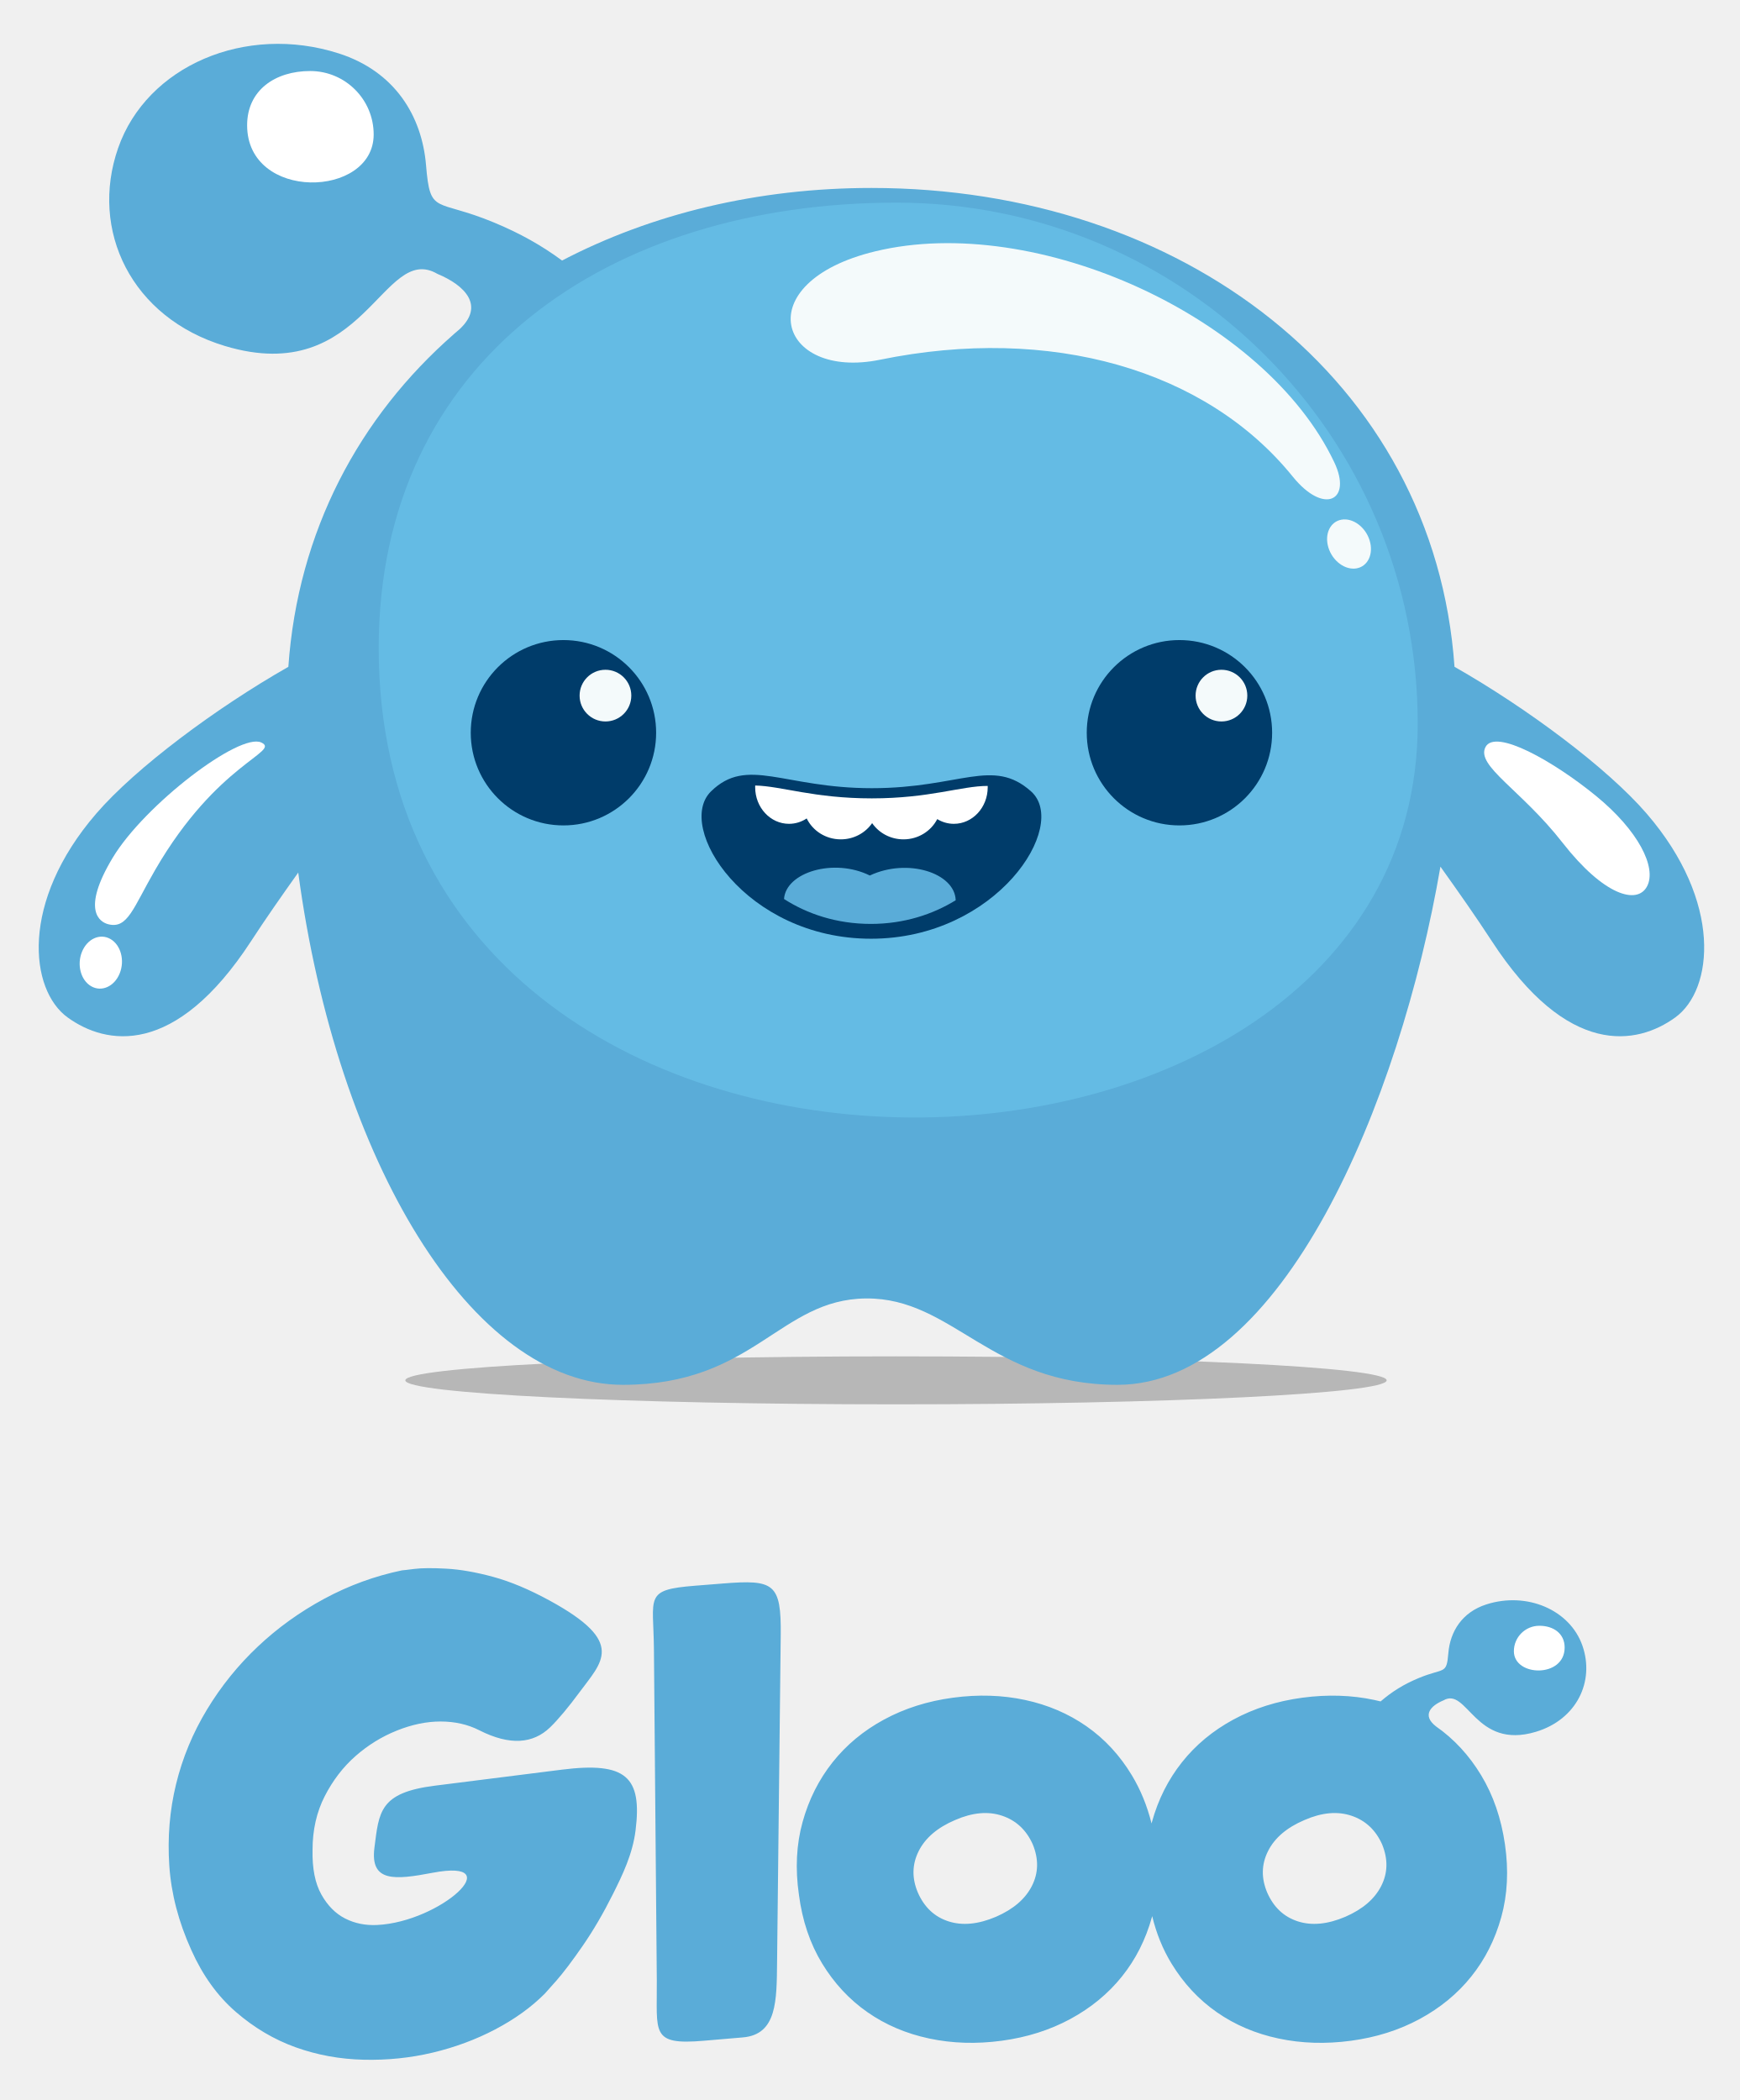
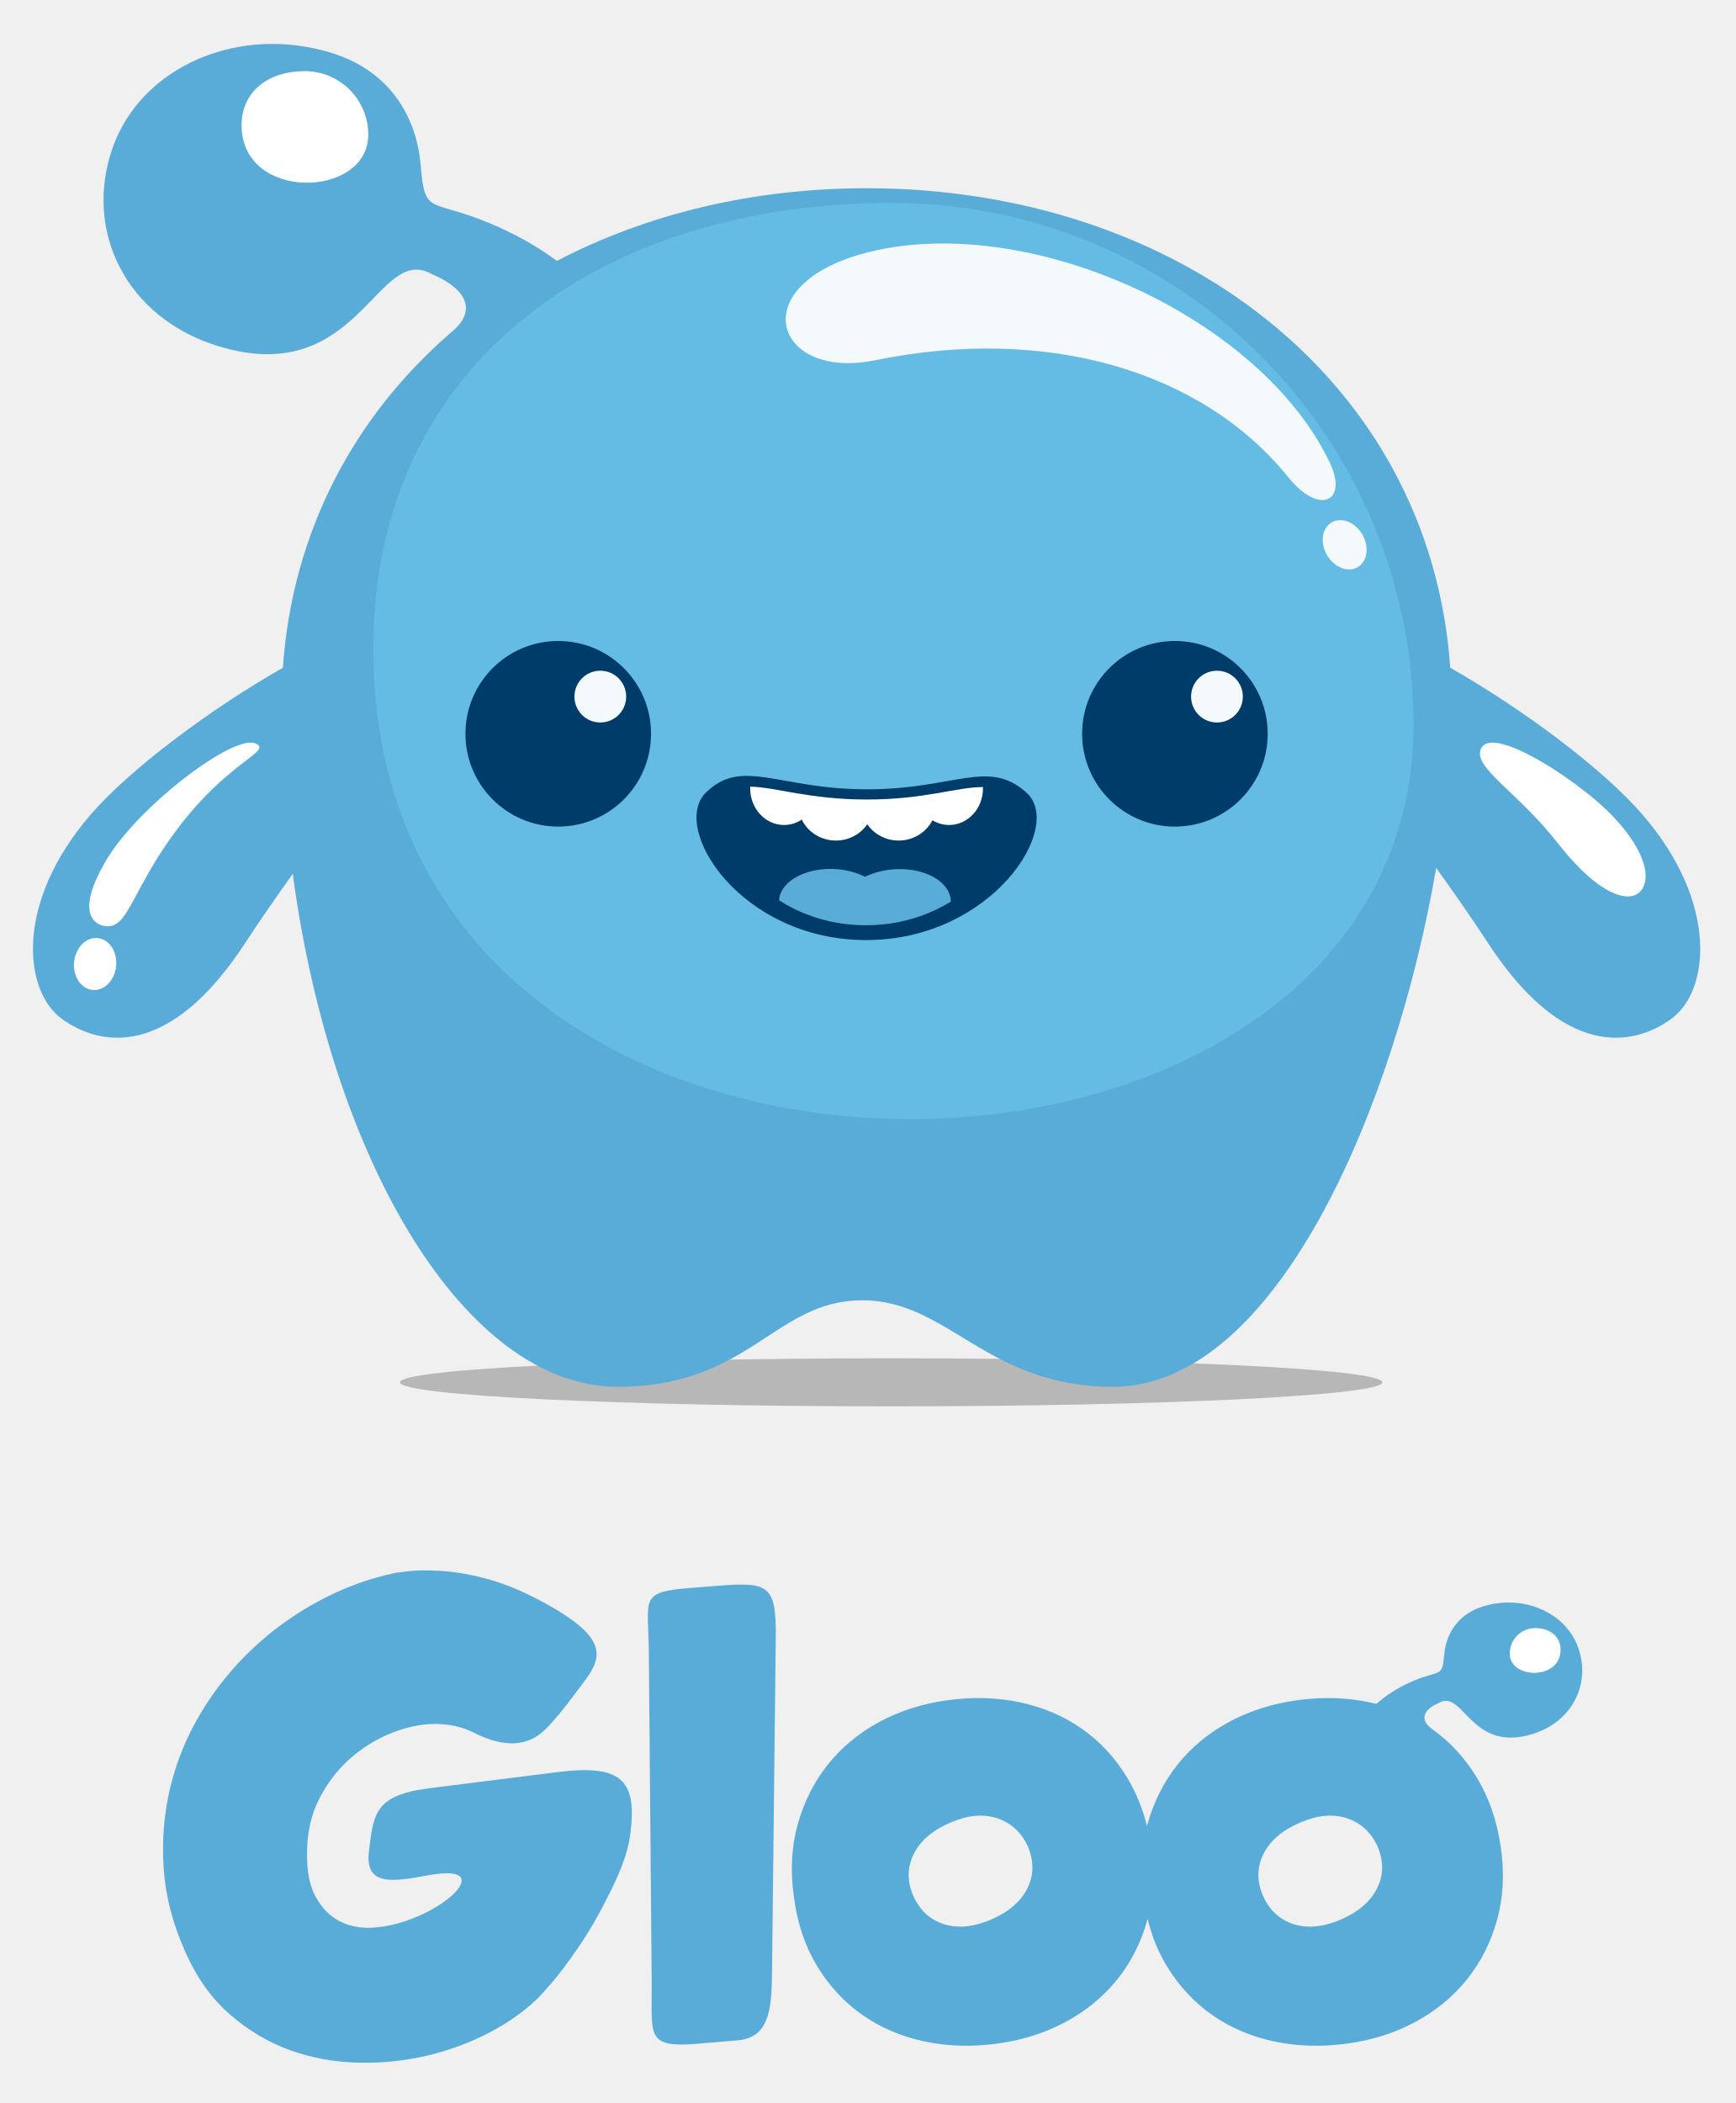
- <svg xmlns="http://www.w3.org/2000/svg" version="1.1" id="Layer_1" x="0px" y="0px" viewBox="-3.335 -3.708 305.76 369.2" style="enable-background:new 0 0 300.455 361.608;" xml:space="preserve">
+ <svg xmlns="http://www.w3.org/2000/svg" version="1.1" id="Layer_1" x="0px" y="0px" viewBox="-2.315 -3.708 304.72 369.2" style="enable-background:new 0 0 300.455 361.608;" xml:space="preserve">
  <style type="text/css">
	.st0{opacity:0.24;fill-rule:evenodd;clip-rule:evenodd;}
	.st1{fill-rule:evenodd;clip-rule:evenodd;fill:#5AACD8;}
	.st2{fill-rule:evenodd;clip-rule:evenodd;fill:#64BBE4;}
	.st3{fill-rule:evenodd;clip-rule:evenodd;fill:#FFFFFF;}
	.st4{fill-rule:evenodd;clip-rule:evenodd;fill:#003C6A;}
	.st5{fill-rule:evenodd;clip-rule:evenodd;fill:#F4FAFB;}
</style>
  <g>
    <path class="st0" d="M154.156,234.751c47.633,0,86.247,1.888,86.247,4.218   c0,2.33-38.615,4.218-86.247,4.218c-47.632,0-86.246-1.889-86.246-4.218   C67.91,236.639,106.524,234.751,154.156,234.751" />
    <path class="st1" d="M106.146,239.757c23.098,0,27.491-15.063,42.763-15.184   c15.271-0.122,21.903,15.184,44.185,15.184c28.846,0,49.626-49.598,56.761-91.1   c3.202,4.488,6.309,8.913,8.999,13.049c13.402,20.605,25.573,18.318,32.279,13.461   c6.705-4.855,8.378-20.299-5.034-35.841c-6.962-8.068-21.053-18.563-33.771-25.804   c-3.55-50.601-48.073-84.185-102.486-84.185c-19.973,0-38.61,4.53-54.382,12.759   c-3.573-2.64-7.358-4.772-11.967-6.688C73.172,31.116,72.289,34.221,71.552,25.341   C70.833,16.671,66.053,8.843,56.221,5.687C39.835,0.427,22.466,7.876,17.427,22.327   c-5.038,14.45,2.301,29.834,18.781,34.795   c24.64,7.418,27.654-18.342,37.355-12.674c4.844,2.013,8.291,5.573,3.921,9.687   c-0.263,0.223-0.525,0.451-0.785,0.677l-0.11,0.088   c-0.064,0.05-0.114,0.098-0.156,0.146   c-16.63,14.553-27.413,34.624-29.084,58.48   c-12.717,7.242-26.804,17.733-33.765,25.8   c-13.411,15.542-11.738,30.986-5.033,35.841   c6.706,4.857,18.876,7.144,32.278-13.461c2.482-3.817,5.319-7.878,8.258-12.009   C55.897,200.43,79.53,239.757,106.146,239.757" />
    <path class="st2" d="M154.261,31.918c50.591,0,91.603,41.012,91.603,91.604   c0,92.153-182.634,96.824-182.634-13.298C63.23,59.633,103.67,31.918,154.261,31.918   " />
    <path class="st3" d="M257.774,127.633c-1.717,3.311,6.271,7.491,13.534,16.801   c7.264,9.309,13.156,10.981,14.873,7.67c1.717-3.311-1.542-9.798-8.983-15.884   C269.757,130.133,259.491,124.323,257.774,127.633" />
    <path class="st3" d="M16.083,161.383c1.828,1.055,2.551,3.769,1.614,6.061   c-0.936,2.292-3.177,3.295-5.005,2.239c-1.828-1.055-2.552-3.769-1.615-6.061   C12.013,161.329,14.255,160.327,16.083,161.383 M42.601,126.834   c3.435,1.63-7.738,3.536-18.649,22.37c-3.895,6.724-4.828,10.435-8.245,9.582   c-1.466-0.366-4.826-2.394,0.775-11.705   C22.083,137.769,38.799,125.029,42.601,126.834z" />
    <path class="st4" d="M149.906,134.863c15.536,0,21.251-5.46,27.993,0.563   c6.744,6.023-6.043,25.903-28.129,25.903c-22.086,0-34.487-19.673-28.129-25.903   C127.999,129.196,134.37,134.863,149.906,134.863" />
    <path class="st1" d="M164.649,154.566c-3.994,2.464-9.058,4.159-14.915,4.159   c-6.063,0-11.24-1.796-15.26-4.382c0.339-4.711,8.77-7.248,15.082-4.128   C156.18,147.094,164.507,149.752,164.649,154.566" />
    <path class="st3" d="M149.9,136.654c10.172,0,15.771-2.195,20.374-2.189   c0.002,0.078,0.005,0.157,0.005,0.237c0,3.549-2.663,6.426-5.948,6.426   c-1.063,0-2.06-0.303-2.924-0.83c-1.087,2.111-3.337,3.561-5.936,3.561   c-2.296,0-4.32-1.133-5.508-2.853c-1.19,1.72-3.213,2.853-5.51,2.853   c-2.647,0-4.931-1.504-5.993-3.678c-0.905,0.601-1.969,0.947-3.108,0.947   c-3.285,0-5.948-2.878-5.948-6.426c0-0.104,0.003-0.207,0.007-0.309   C134.009,134.49,139.728,136.654,149.9,136.654" />
    <path class="st5" d="M232.479,87.653c2.003-0.341,4.213,1.301,4.935,3.667   c0.722,2.366-0.316,4.559-2.32,4.899c-2.002,0.341-4.211-1.301-4.934-3.667   C229.439,90.186,230.477,87.993,232.479,87.653 M151.351,59.536   c-17.897,3.668-23.46-13.596-0.829-19.06c28.35-6.844,68.597,11.636,80.67,37.08   c3.214,6.777-1.812,9.317-7.3,2.526C208.694,61.281,181.375,53.382,151.351,59.536   z" />
    <path class="st4" d="M203.978,108.822c8.999,0,16.293,7.295,16.293,16.293   c0,8.998-7.294,16.293-16.293,16.293c-8.999,0-16.292-7.295-16.292-16.293   C187.685,116.116,194.979,108.822,203.978,108.822" />
    <path class="st5" d="M211.363,114.043c2.51,0,4.545,2.035,4.545,4.545   s-2.034,4.545-4.545,4.545c-2.51,0-4.545-2.035-4.545-4.545   S208.852,114.043,211.363,114.043" />
    <path class="st4" d="M95.703,108.822c8.998,0,16.293,7.295,16.293,16.293   c0,8.998-7.295,16.293-16.293,16.293c-8.998,0-16.293-7.295-16.293-16.293   C79.41,116.116,86.705,108.822,95.703,108.822" />
    <path class="st5" d="M103.088,114.043c2.51,0,4.544,2.035,4.544,4.545   s-2.034,4.545-4.544,4.545c-2.51,0-4.545-2.035-4.545-4.545   S100.577,114.043,103.088,114.043" />
    <path class="st3" d="M51.19,8.779c6.162,0,11.157,4.995,11.157,11.157   c0,11.224-22.244,11.793-22.244-1.62C40.102,12.155,45.028,8.779,51.19,8.779" />
    <path class="st1" d="M157.992,329.004c1.129,2.587,2.92,4.279,5.375,5.075   c2.454,0.796,5.241,0.531,8.359-0.796c3.053-1.327,5.159-3.135,6.32-5.424   c1.161-2.289,1.212-4.727,0.149-7.315c-1.127-2.521-2.919-4.195-5.374-5.024   c-2.454-0.83-5.208-0.581-8.261,0.746c-3.118,1.327-5.257,3.151-6.418,5.474   C156.981,324.06,156.93,326.483,157.992,329.004 M219.397,329.004   c1.129,2.587,2.92,4.279,5.375,5.075c2.454,0.796,5.241,0.531,8.359-0.796   c3.053-1.327,5.16-3.135,6.32-5.424c1.161-2.289,1.212-4.727,0.15-7.315   c-1.128-2.521-2.919-4.195-5.374-5.024c-2.455-0.83-5.209-0.581-8.261,0.746   c-3.118,1.327-5.258,3.151-6.419,5.474   C218.386,324.06,218.336,326.483,219.397,329.004z M118.838,275.076   c2.608-0.208,2.32-0.185,4.928-0.392c8.933-0.711,10.232-0.038,10.13,9.078   c-0.234,20.984-0.407,36.423-0.641,57.407c-0.076,6.82,0.022,12.802-6.013,13.318   c-2.935,0.252-3.937,0.338-6.872,0.588c-9.447,0.811-8.176-1.416-8.256-10.654   c-0.187-21.495-0.319-36.675-0.506-58.17   C111.526,276.944,109.818,275.794,118.838,275.076z M80.912,300.49   c-2.023-1.028-4.296-1.543-6.817-1.543c-2.455,0-5.01,0.53-7.664,1.592   c-2.654,1.062-5.075,2.554-7.265,4.478c-2.189,1.924-3.997,4.279-5.424,7.066   c-1.427,2.787-2.14,5.938-2.14,9.455c-0.066,3.251,0.448,5.855,1.542,7.812   c1.095,1.958,2.488,3.366,4.18,4.229c1.692,0.863,3.567,1.244,5.623,1.145   c11.175-0.54,23.423-11.773,9.759-9.18c-6.648,1.262-11.008,1.692-10.227-4.402   c0.808-6.302,0.866-9.68,10.611-10.909c7.442-0.939,14.443-1.822,22.322-2.816   c11.29-1.423,14.147,1.25,12.967,10.686c-0.52,4.159-2.289,7.813-3.981,11.197   c-1.692,3.383-3.466,6.419-5.324,9.106c-1.858,2.687-3.401,4.727-4.628,6.12   c-1.228,1.394-1.907,2.157-2.04,2.29c-2.389,2.389-5.292,4.478-8.709,6.27   c-3.416,1.792-7.082,3.152-10.997,4.081c-3.914,0.929-7.961,1.344-12.141,1.244   c-4.179-0.1-8.161-0.83-11.943-2.19c-3.782-1.36-7.282-3.433-10.5-6.22   c-3.218-2.786-5.822-6.402-7.812-10.848c-2.256-4.975-3.55-9.935-3.881-14.879   c-0.331-4.943,0.066-9.719,1.194-14.331c1.128-4.611,2.936-8.973,5.424-13.087   c2.488-4.113,5.473-7.812,8.957-11.096c3.484-3.285,7.381-6.088,11.694-8.409   c4.313-2.323,8.858-3.982,13.634-4.976c0.134,0,0.847-0.084,2.14-0.249   c1.294-0.166,3.168-0.183,5.623-0.049c2.455,0.132,5.208,0.613,8.261,1.442   c3.052,0.83,6.37,2.223,9.952,4.181c13.501,7.376,9.166,10.737,5.076,16.301   c-1.714,2.331-3.622,4.635-5.041,5.996   C90.378,302.838,86.316,303.236,80.912,300.49z M246.049,291.306   c-2.66,1.106-4.69,2.378-6.71,4.111c-0.357-0.089-0.717-0.173-1.081-0.251   c-4.015-0.862-8.245-0.995-12.69-0.398c-4.445,0.597-8.476,1.875-12.092,3.831   c-3.616,1.958-6.635,4.462-9.056,7.514c-2.422,3.052-4.18,6.552-5.274,10.5   l-0.071,0.258c-0.771-3.101-1.925-5.925-3.463-8.47   c-2.123-3.517-4.776-6.385-7.962-8.608c-3.185-2.223-6.784-3.766-10.798-4.629   c-4.013-0.862-8.243-0.995-12.689-0.398c-4.445,0.597-8.476,1.875-12.092,3.831   c-3.616,1.958-6.634,4.462-9.056,7.514c-2.422,3.052-4.18,6.552-5.275,10.5   c-1.095,3.947-1.31,8.21-0.647,12.788c0.597,4.579,1.958,8.609,4.081,12.093   c2.122,3.482,4.776,6.336,7.961,8.559c3.184,2.223,6.801,3.765,10.848,4.627   c4.047,0.863,8.293,0.996,12.739,0.398c4.444-0.597,8.476-1.875,12.092-3.831   c3.615-1.958,6.633-4.445,9.055-7.464c2.423-3.019,4.181-6.502,5.275-10.449   l0.045-0.166c0.738,3.056,1.867,5.831,3.389,8.327   c2.123,3.482,4.776,6.336,7.962,8.559c3.184,2.223,6.801,3.765,10.847,4.627   c4.048,0.863,8.293,0.996,12.739,0.398c4.445-0.597,8.476-1.875,12.092-3.831   c3.615-1.958,6.635-4.445,9.056-7.464c2.422-3.019,4.181-6.502,5.276-10.449   c1.095-3.948,1.31-8.211,0.646-12.79c-0.663-4.577-2.057-8.625-4.181-12.141   c-2.122-3.515-4.772-6.382-7.957-8.606l-0.004-0.004   c-2.476-1.931-0.923-3.62,1.317-4.55c4.223-2.468,5.535,8.748,16.263,5.518   c7.176-2.16,10.371-8.858,8.177-15.15c-2.193-6.291-9.756-9.535-16.89-7.245   c-4.28,1.374-6.362,4.782-6.675,8.557   C250.927,290.789,250.543,289.438,246.049,291.306z" />
    <path class="st3" d="M267.24,282.118c-2.472,0-4.476,2.004-4.476,4.476   c0,4.502,8.924,4.73,8.924-0.65C271.688,283.472,269.713,282.118,267.24,282.118" />
  </g>
</svg>
